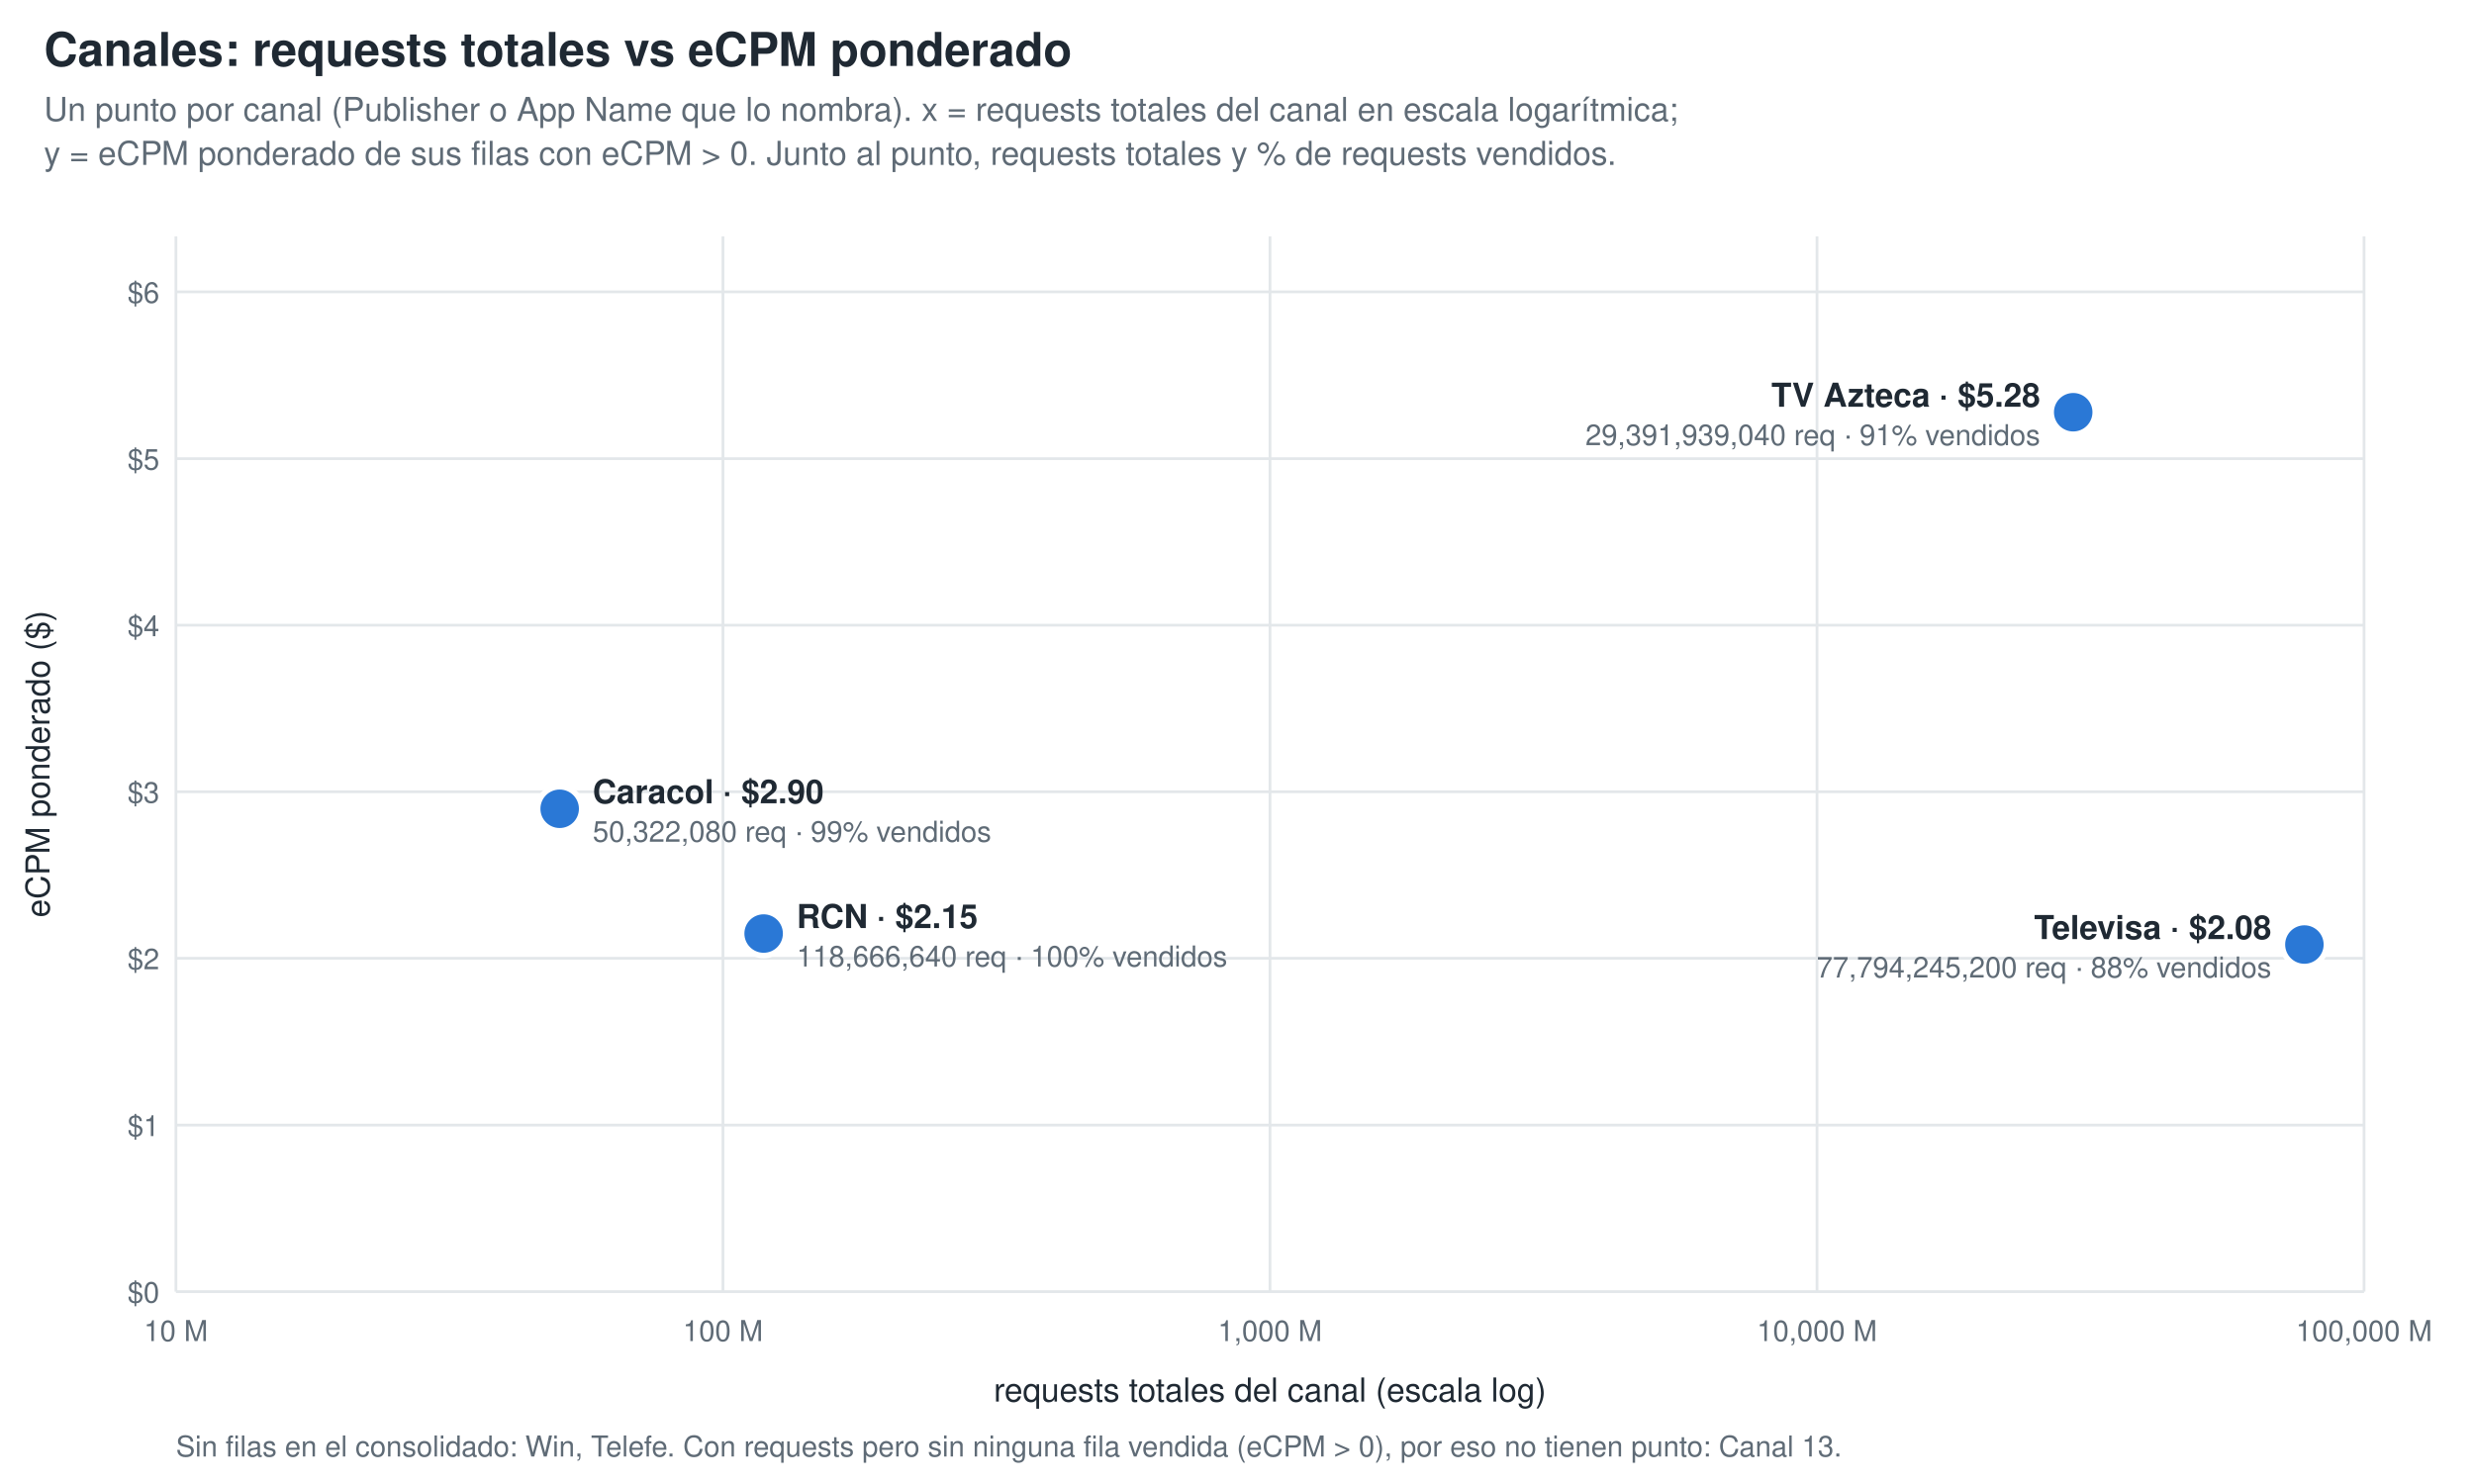
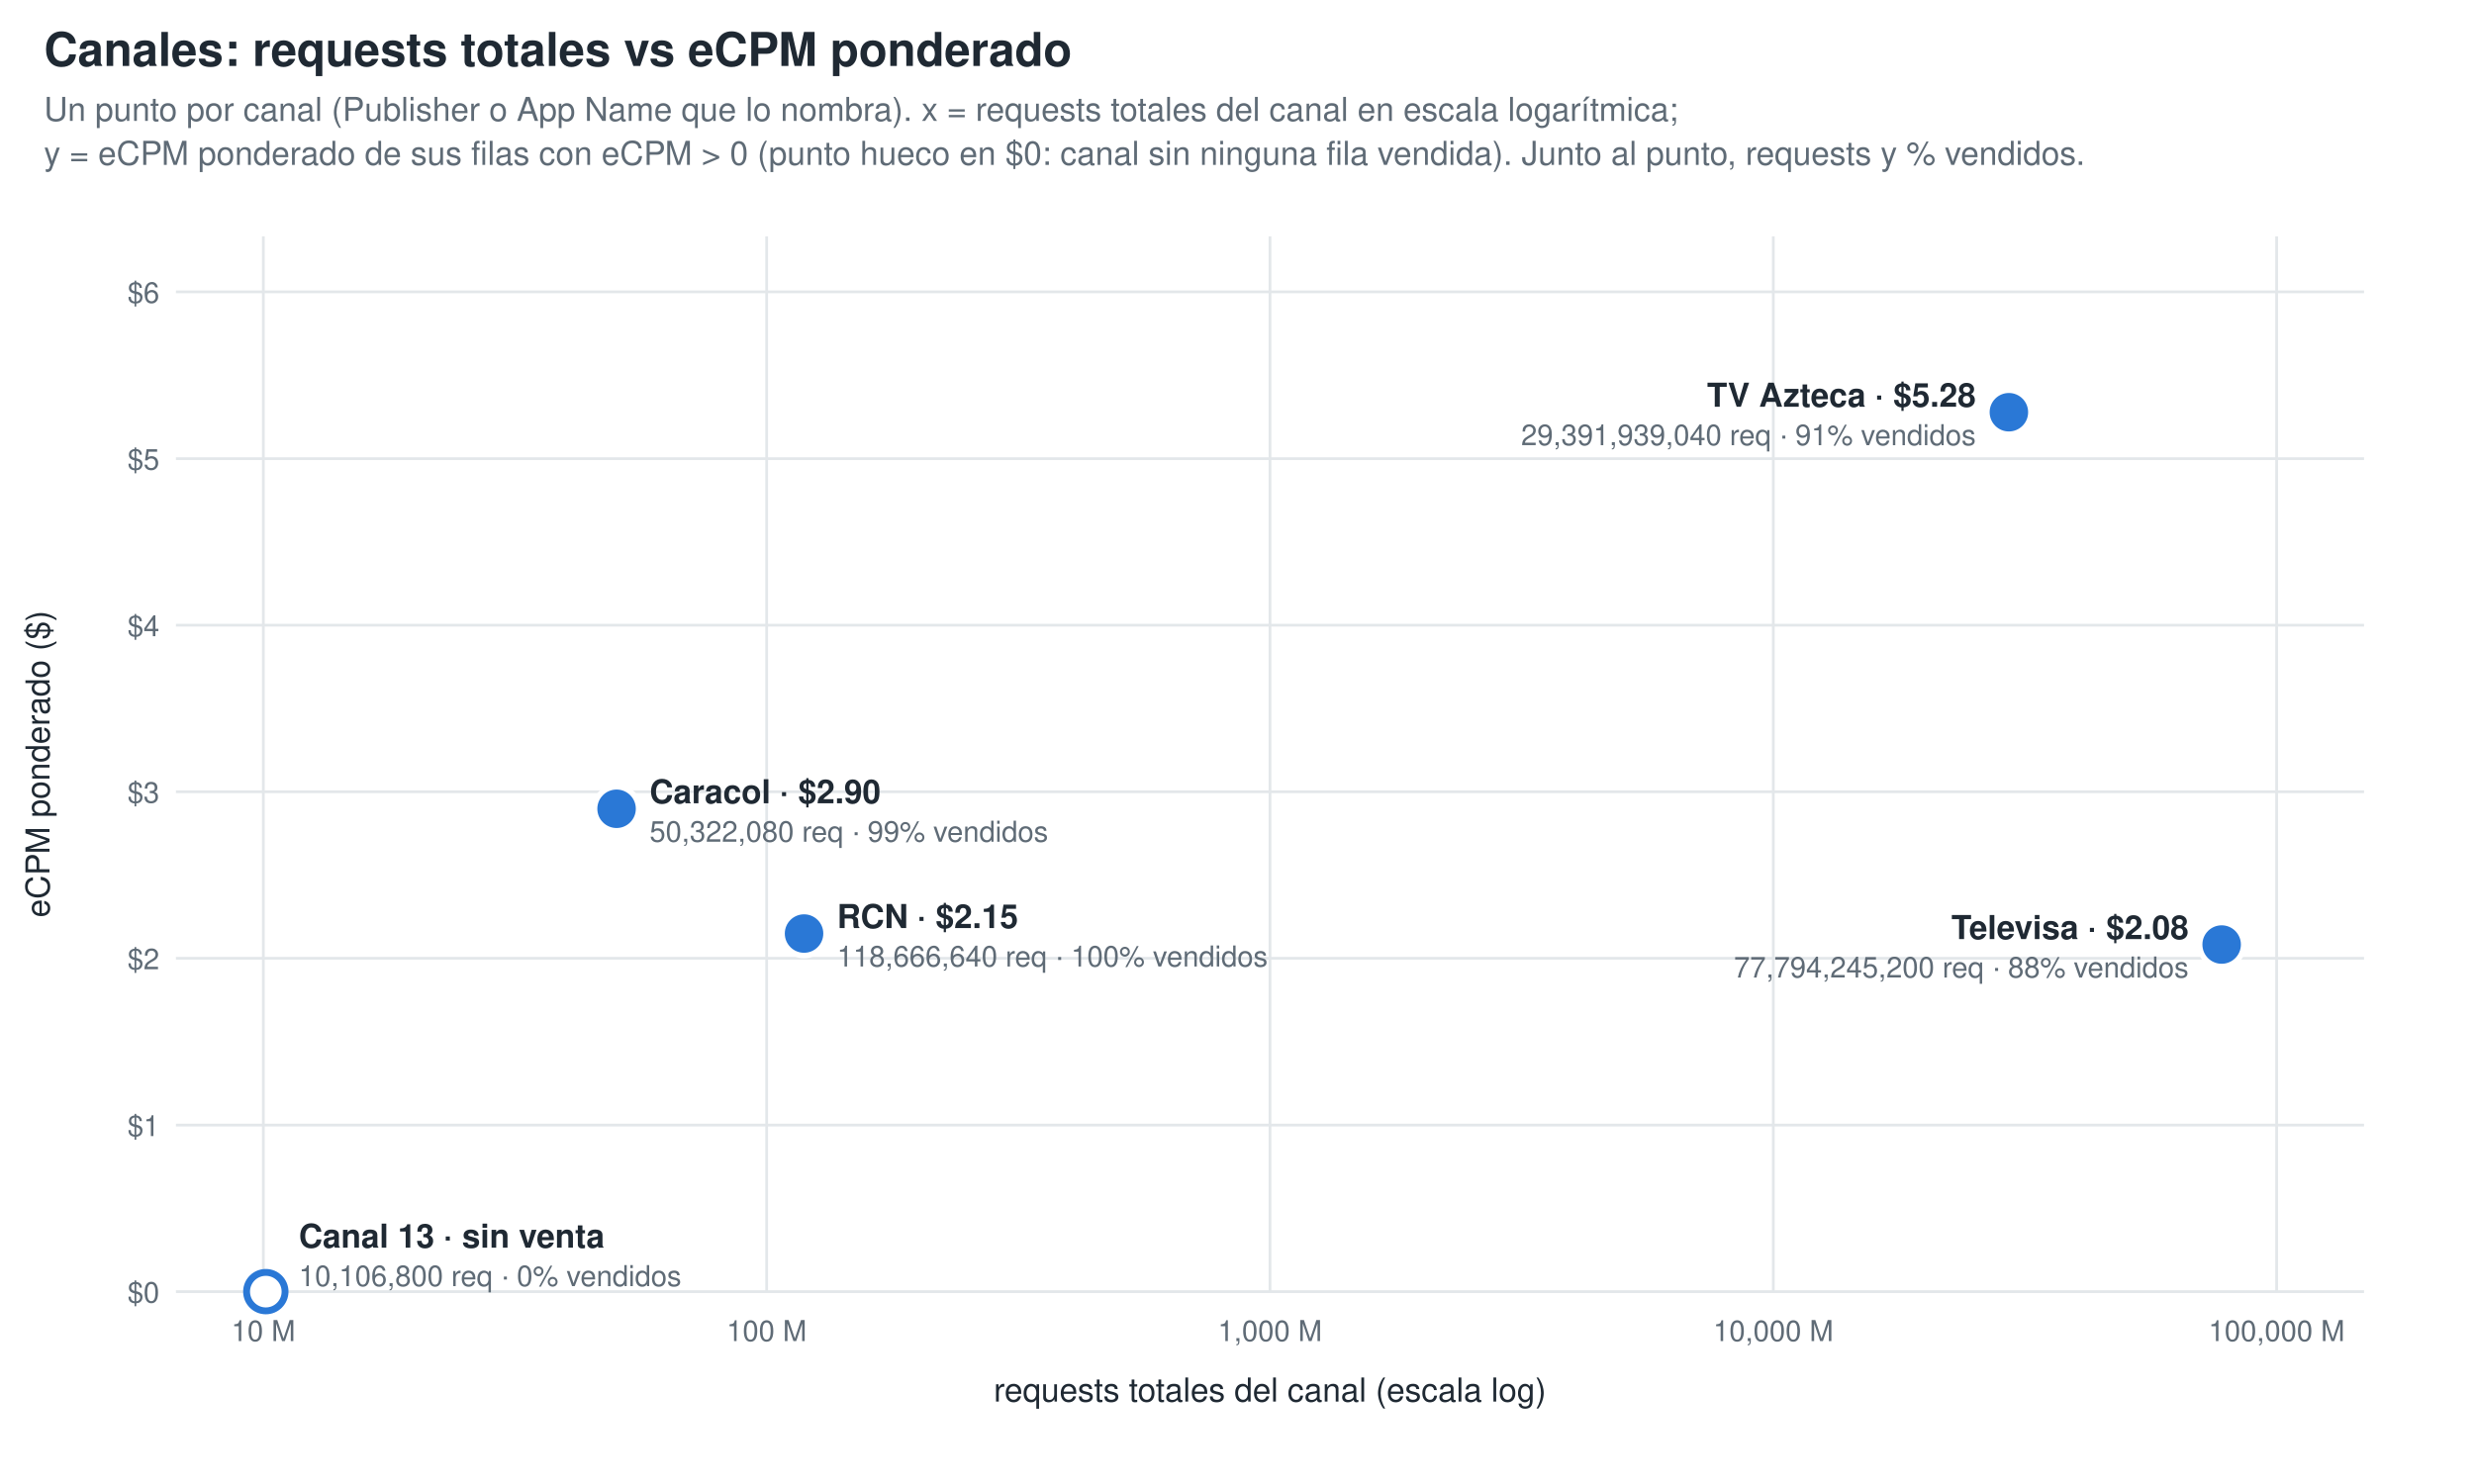
<svg xmlns="http://www.w3.org/2000/svg" width="900" height="540" viewBox="0 0 900 540" font-family="Segoe UI, Helvetica, Arial, sans-serif" font-size="12">
  <rect width="900" height="540" fill="#ffffff" />
  <text x="16" y="24" font-size="17" font-weight="700" fill="#1f2933">Canales: requests totales vs eCPM ponderado</text>
  <text x="16" y="44" font-size="12" fill="#5f6b76">Un punto por canal (Publisher o App Name que lo nombra). x = requests totales del canal en escala logarítmica;</text>
-   <text x="16" y="60" font-size="12" fill="#5f6b76">y = eCPM ponderado de sus filas con eCPM &gt; 0. Junto al punto, requests totales y % de requests vendidos.</text>
-   <line x1="64.0" y1="86" x2="64.0" y2="470" stroke="#e3e7ea" />
-   <text x="64.0" y="488" text-anchor="middle" font-size="10.5" fill="#5f6b76">10 M</text>
-   <line x1="263.0" y1="86" x2="263.0" y2="470" stroke="#e3e7ea" />
-   <text x="263.0" y="488" text-anchor="middle" font-size="10.5" fill="#5f6b76">100 M</text>
+   <text x="16" y="60" font-size="12" fill="#5f6b76">y = eCPM ponderado de sus filas con eCPM &gt; 0 (punto hueco en $0: canal sin ninguna fila vendida). Junto al punto, requests y % vendidos.</text>
+   <line x1="95.8" y1="86" x2="95.8" y2="470" stroke="#e3e7ea" />
+   <text x="95.8" y="488" text-anchor="middle" font-size="10.5" fill="#5f6b76">10 M</text>
+   <line x1="278.9" y1="86" x2="278.9" y2="470" stroke="#e3e7ea" />
+   <text x="278.9" y="488" text-anchor="middle" font-size="10.5" fill="#5f6b76">100 M</text>
  <line x1="462.0" y1="86" x2="462.0" y2="470" stroke="#e3e7ea" />
  <text x="462.0" y="488" text-anchor="middle" font-size="10.5" fill="#5f6b76">1,000 M</text>
-   <line x1="661.0" y1="86" x2="661.0" y2="470" stroke="#e3e7ea" />
-   <text x="661.0" y="488" text-anchor="middle" font-size="10.5" fill="#5f6b76">10,000 M</text>
-   <line x1="860.0" y1="86" x2="860.0" y2="470" stroke="#e3e7ea" />
-   <text x="860.0" y="488" text-anchor="middle" font-size="10.5" fill="#5f6b76">100,000 M</text>
+   <line x1="645.1" y1="86" x2="645.1" y2="470" stroke="#e3e7ea" />
+   <text x="645.1" y="488" text-anchor="middle" font-size="10.5" fill="#5f6b76">10,000 M</text>
+   <line x1="828.2" y1="86" x2="828.2" y2="470" stroke="#e3e7ea" />
+   <text x="828.2" y="488" text-anchor="middle" font-size="10.5" fill="#5f6b76">100,000 M</text>
  <line x1="64" y1="470.0" x2="860" y2="470.0" stroke="#e3e7ea" />
  <text x="58" y="474.0" text-anchor="end" font-size="10.5" fill="#5f6b76">$0</text>
  <line x1="64" y1="409.4" x2="860" y2="409.4" stroke="#e3e7ea" />
  <text x="58" y="413.4" text-anchor="end" font-size="10.5" fill="#5f6b76">$1</text>
  <line x1="64" y1="348.7" x2="860" y2="348.7" stroke="#e3e7ea" />
  <text x="58" y="352.7" text-anchor="end" font-size="10.5" fill="#5f6b76">$2</text>
  <line x1="64" y1="288.1" x2="860" y2="288.1" stroke="#e3e7ea" />
  <text x="58" y="292.1" text-anchor="end" font-size="10.5" fill="#5f6b76">$3</text>
  <line x1="64" y1="227.5" x2="860" y2="227.5" stroke="#e3e7ea" />
  <text x="58" y="231.5" text-anchor="end" font-size="10.5" fill="#5f6b76">$4</text>
  <line x1="64" y1="166.9" x2="860" y2="166.9" stroke="#e3e7ea" />
  <text x="58" y="170.9" text-anchor="end" font-size="10.5" fill="#5f6b76">$5</text>
  <line x1="64" y1="106.2" x2="860" y2="106.2" stroke="#e3e7ea" />
  <text x="58" y="110.2" text-anchor="end" font-size="10.5" fill="#5f6b76">$6</text>
  <text x="462.0" y="510" text-anchor="middle" fill="#1f2933">requests totales del canal (escala log)</text>
  <text transform="translate(18,278.0) rotate(-90)" text-anchor="middle" fill="#1f2933">eCPM ponderado ($)</text>
-   <circle cx="838.3" cy="343.7" r="8" fill="#2a78d6" stroke="#ffffff" stroke-width="2" />
-   <text x="826.3" y="341.7" text-anchor="end" font-size="12" font-weight="600" fill="#1f2933">Televisa · $2.08</text>
-   <text x="826.3" y="355.7" text-anchor="end" font-size="10.5" fill="#5f6b76">77,794,245,200 req · 88% vendidos</text>
-   <circle cx="754.2" cy="150.0" r="8" fill="#2a78d6" stroke="#ffffff" stroke-width="2" />
-   <text x="742.2" y="148.0" text-anchor="end" font-size="12" font-weight="600" fill="#1f2933">TV Azteca · $5.28</text>
-   <text x="742.2" y="162.0" text-anchor="end" font-size="10.5" fill="#5f6b76">29,391,939,040 req · 91% vendidos</text>
-   <circle cx="277.8" cy="339.7" r="8" fill="#2a78d6" stroke="#ffffff" stroke-width="2" />
-   <text x="289.8" y="337.7" text-anchor="start" font-size="12" font-weight="600" fill="#1f2933">RCN · $2.15</text>
-   <text x="289.8" y="351.7" text-anchor="start" font-size="10.5" fill="#5f6b76">118,666,640 req · 100% vendidos</text>
-   <circle cx="203.6" cy="294.3" r="8" fill="#2a78d6" stroke="#ffffff" stroke-width="2" />
-   <text x="215.6" y="292.3" text-anchor="start" font-size="12" font-weight="600" fill="#1f2933">Caracol · $2.90</text>
-   <text x="215.6" y="306.3" text-anchor="start" font-size="10.5" fill="#5f6b76">50,322,080 req · 99% vendidos</text>
-   <text x="64" y="530" font-size="10.5" fill="#5f6b76">Sin filas en el consolidado: Win, Telefe. Con requests pero sin ninguna fila vendida (eCPM &gt; 0), por eso no tienen punto: Canal 13.</text>
+   <circle cx="808.2" cy="343.7" r="8" fill="#2a78d6" stroke="#ffffff" stroke-width="2" />
+   <text x="796.2" y="341.7" text-anchor="end" font-size="12" font-weight="600" fill="#1f2933">Televisa · $2.08</text>
+   <text x="796.2" y="355.7" text-anchor="end" font-size="10.5" fill="#5f6b76">77,794,245,200 req · 88% vendidos</text>
+   <circle cx="730.8" cy="150.0" r="8" fill="#2a78d6" stroke="#ffffff" stroke-width="2" />
+   <text x="718.8" y="148.0" text-anchor="end" font-size="12" font-weight="600" fill="#1f2933">TV Azteca · $5.28</text>
+   <text x="718.8" y="162.0" text-anchor="end" font-size="10.5" fill="#5f6b76">29,391,939,040 req · 91% vendidos</text>
+   <circle cx="292.5" cy="339.7" r="8" fill="#2a78d6" stroke="#ffffff" stroke-width="2" />
+   <text x="304.5" y="337.7" text-anchor="start" font-size="12" font-weight="600" fill="#1f2933">RCN · $2.15</text>
+   <text x="304.5" y="351.7" text-anchor="start" font-size="10.5" fill="#5f6b76">118,666,640 req · 100% vendidos</text>
+   <circle cx="96.7" cy="470.0" r="7" fill="#ffffff" stroke="#2a78d6" stroke-width="2.5" />
+   <text x="108.7" y="454.0" text-anchor="start" font-size="12" font-weight="600" fill="#1f2933">Canal 13 · sin venta</text>
+   <text x="108.7" y="468.0" text-anchor="start" font-size="10.5" fill="#5f6b76">10,106,800 req · 0% vendidos</text>
+   <circle cx="224.3" cy="294.3" r="8" fill="#2a78d6" stroke="#ffffff" stroke-width="2" />
+   <text x="236.3" y="292.3" text-anchor="start" font-size="12" font-weight="600" fill="#1f2933">Caracol · $2.90</text>
+   <text x="236.3" y="306.3" text-anchor="start" font-size="10.5" fill="#5f6b76">50,322,080 req · 99% vendidos</text>
</svg>
